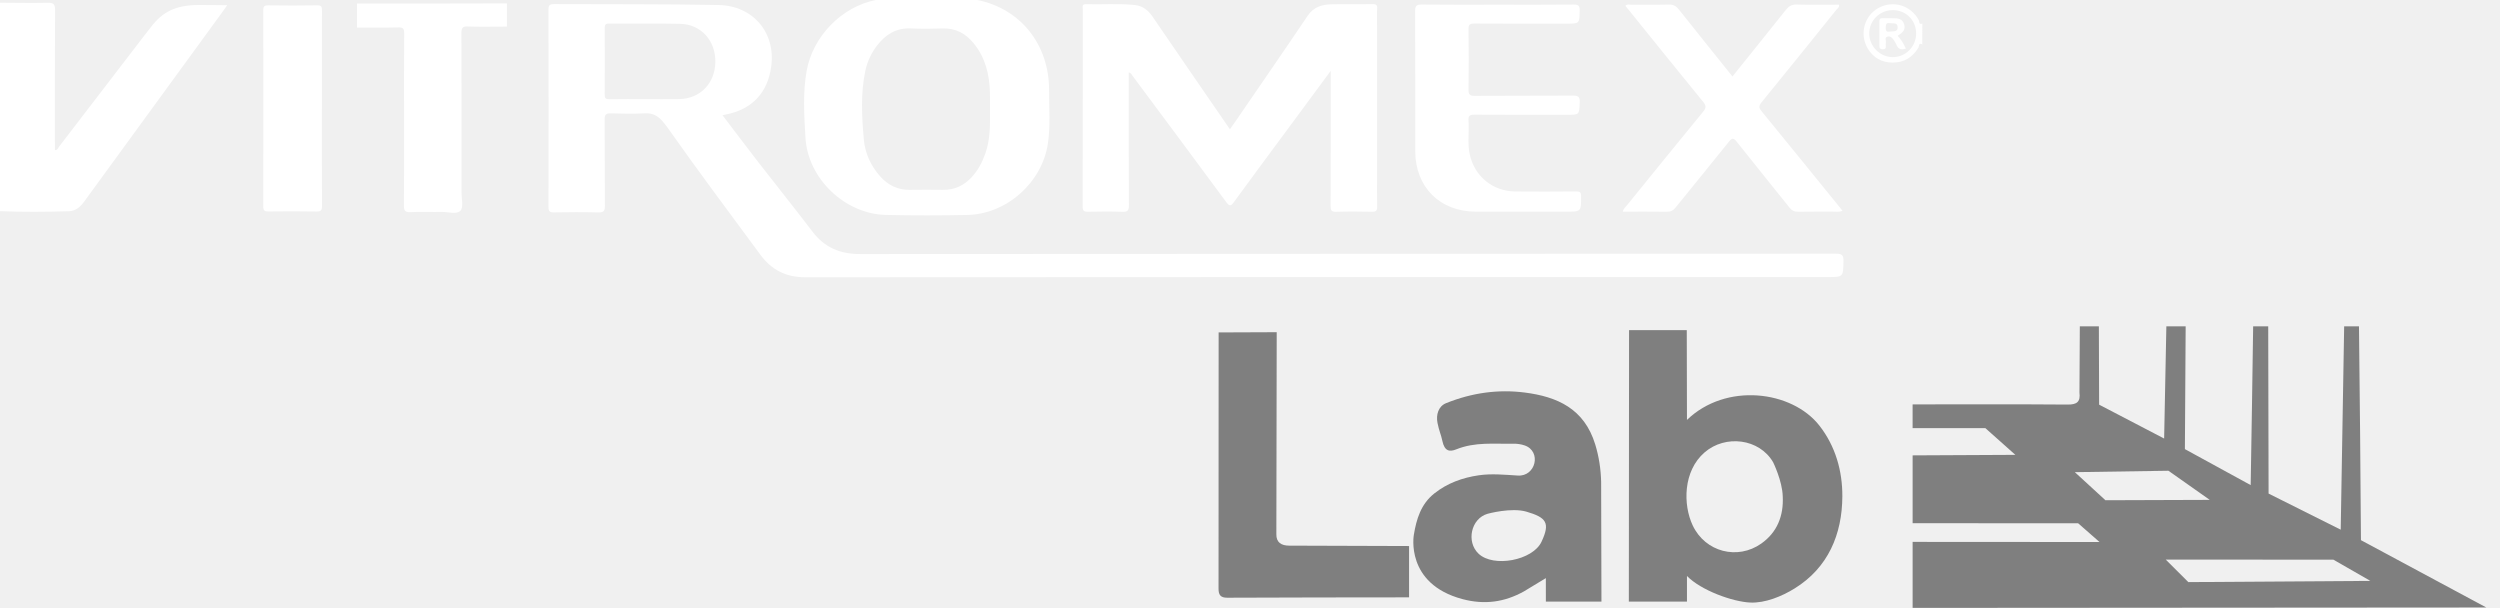
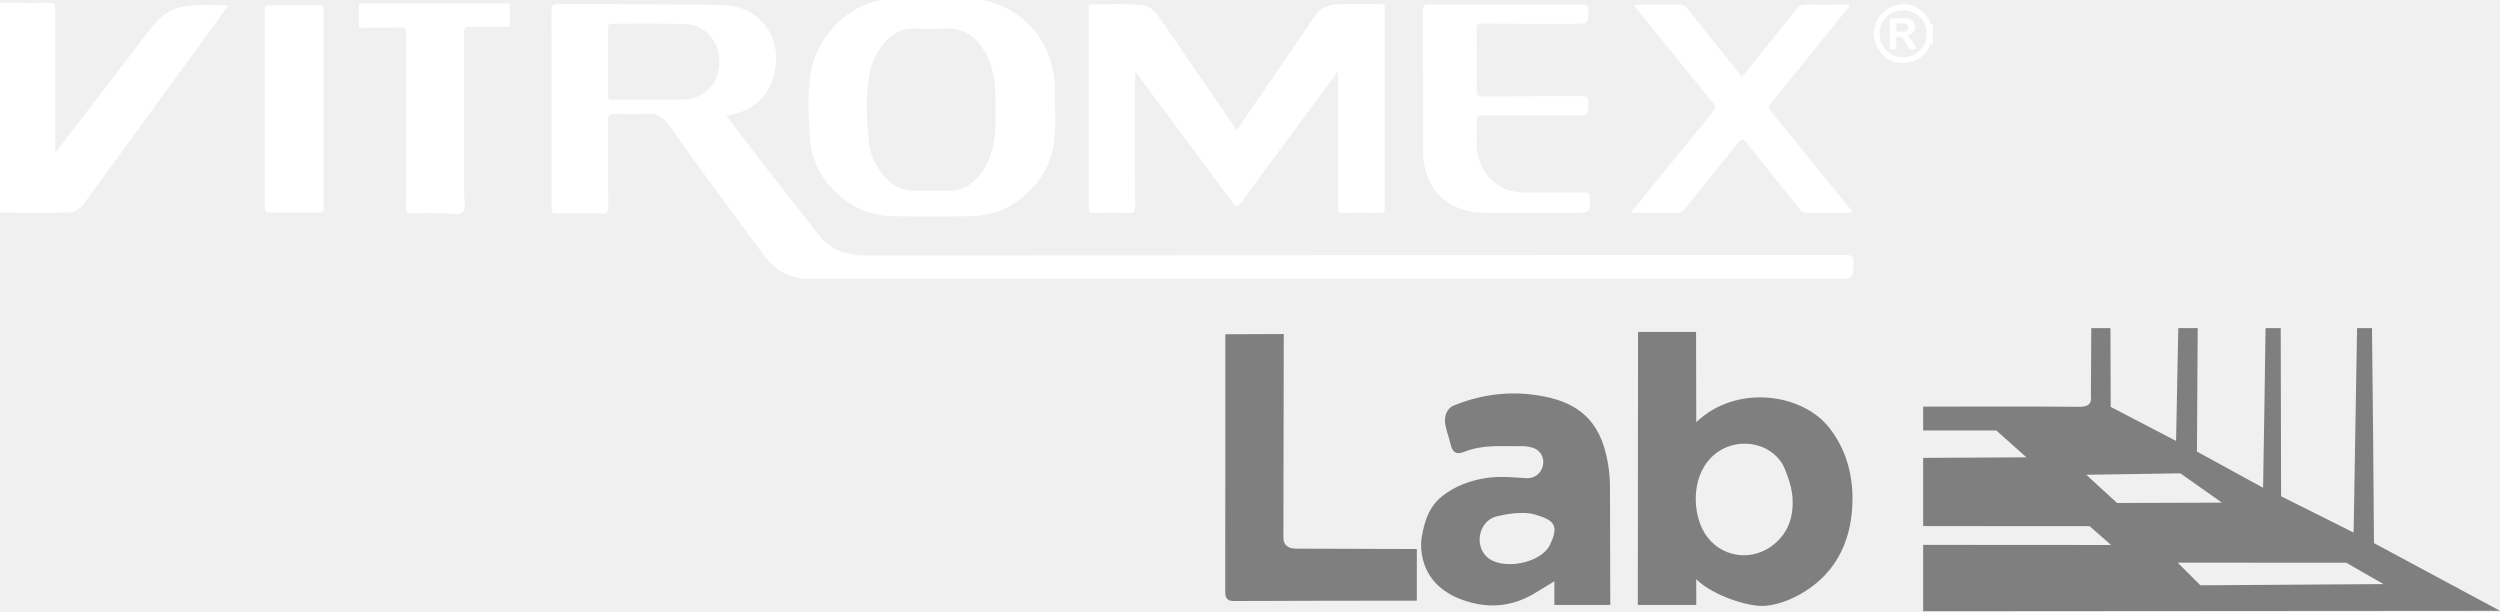
- <svg xmlns="http://www.w3.org/2000/svg" version="1.1" id="Capa_1" x="0px" y="0px" width="612px" height="148.816px" viewBox="0 0 612 148.816" enable-background="new 0 0 612 148.816" xml:space="preserve">
+ <svg xmlns="http://www.w3.org/2000/svg" version="1.1" id="Capa_1" x="0px" y="0px" width="365.186px" height="89.287px" viewBox="121.729 29.764 365.186 89.287" enable-background="new 121.729 29.764 365.186 89.287" xml:space="preserve">
  <g>
-     <path fill="#FFFFFF" d="M256.814,22.108c0.046-11-6.761-19.878-17.529-22.106h-24.889c-8.361,1.645-15.418,8.903-16.928,17.339   c-0.97,5.413-0.609,10.927-0.292,16.378c0.582,9.998,9.64,18.667,19.684,18.897c6.643,0.152,13.294,0.141,19.938,0.006   c9.626-0.194,18.301-7.949,19.724-17.46C257.172,30.826,256.796,26.458,256.814,22.108 M241.203,37.601   c-0.768,2.175-1.819,4.173-3.414,5.858c-1.88,1.991-4.156,3.049-6.931,3.015c-2.709-0.032-5.42-0.038-8.129,0.001   c-2.966,0.044-5.353-1.145-7.281-3.319c-2.283-2.579-3.682-5.63-3.982-9.021c-0.496-5.6-0.808-11.229,0.367-16.798   c0.487-2.307,1.493-4.419,2.945-6.284c2.067-2.656,4.655-4.243,8.181-4.092c2.6,0.112,5.208,0.095,7.809,0.005   c3.195-0.108,5.641,1.244,7.59,3.634c2.885,3.533,3.875,7.708,3.982,12.156c0.031,1.327,0.004,2.655,0.004,4.523   C242.38,30.402,242.45,34.067,241.203,37.601" />
-     <path fill="#FFFFFF" d="M0,0.667C3.878,0.684,7.757,0.76,11.633,0.681c1.391-0.027,1.857,0.256,1.848,1.773   c-0.074,11.422-0.04,22.845-0.04,34.296c0.66,0.046,0.767-0.523,1.022-0.856c6.959-9.053,13.905-18.115,20.854-27.178   c0.517-0.675,1.063-1.325,1.574-2.007c2.925-3.896,6.156-5.435,11.689-5.488c2.242-0.021,4.525,0.056,7.037,0.056   c-0.614,0.863-1.084,1.542-1.571,2.208C42.909,18.756,31.767,34.024,20.64,49.305c-0.952,1.308-2.097,2.354-3.749,2.402   C11.262,51.877,5.63,51.925,0,51.692V0.667z" />
-     <path fill="#FFFFFF" d="M470.578,10.872c-0.926-0.503-0.761,0.479-0.945,0.785c-1.436,2.377-3.513,3.661-6.272,3.667   c-2.694,0.006-4.812-1.182-6.182-3.524c-2.01-3.438-0.808-7.9,2.596-9.806c3.628-2.029,7.979-0.715,9.95,2.949   c0.156,0.287-0.034,1.207,0.854,0.826L470.578,10.872L470.578,10.872z M469.072,8.208c0.002-3.261-2.492-5.743-5.752-5.729   c-3.223,0.017-5.787,2.615-5.729,5.803c0.061,3.11,2.624,5.67,5.717,5.701C466.484,14.015,469.071,11.424,469.072,8.208" />
-     <path fill="#FFFFFF" d="M176.87,28.209c3.029,3.978,5.923,7.829,8.876,11.639c4.363,5.625,8.825,11.174,13.134,16.839   c2.978,3.913,6.761,5.509,11.693,5.504c79.642-0.071,159.285-0.046,238.926-0.088c1.535-0.001,1.817,0.479,1.787,1.865   c-0.085,3.855-0.026,3.856-3.919,3.856c-83.418,0-166.834-0.021-250.251,0.052c-4.786,0.004-8.289-1.866-11.002-5.551   c-7.558-10.266-15.22-20.452-22.55-30.883c-0.427-0.608-0.894-1.189-1.376-1.756c-1.12-1.312-2.424-2.054-4.287-1.947   c-2.756,0.153-5.529,0.098-8.291,0.013c-1.206-0.036-1.608,0.236-1.595,1.538c0.072,7.017-0.002,14.03,0.065,21.044   c0.013,1.311-0.297,1.706-1.645,1.668c-3.612-0.1-7.229-0.072-10.844-0.01c-1.057,0.021-1.324-0.296-1.322-1.334   c0.032-16.104,0.036-32.205-0.006-48.309c-0.003-1.2,0.434-1.354,1.469-1.348c13.398,0.071,26.796-0.031,40.192,0.229   c8.38,0.161,14.007,6.721,12.873,15.049c-0.881,6.473-4.713,10.511-11.166,11.767C177.446,28.083,177.261,28.126,176.87,28.209    M157.961,24.267c2.765,0,5.53,0.033,8.293-0.009c5.138-0.076,8.805-3.866,8.864-9.106c0.059-5.235-3.526-9.217-8.646-9.322   c-5.793-0.12-11.589-0.017-17.384-0.056c-0.872-0.007-1.058,0.302-1.054,1.104c0.029,5.421,0.036,10.842-0.006,16.263   c-0.006,0.913,0.26,1.168,1.161,1.15C152.112,24.236,155.037,24.271,157.961,24.267" />
-     <path fill="#FFFFFF" d="M301.079,31.641c0.495-0.693,0.834-1.158,1.16-1.633c5.972-8.711,11.979-17.396,17.882-26.154   c1.437-2.13,3.447-2.737,5.735-2.797c3.398-0.089,6.807,0.022,10.204-0.053c1.408-0.031,1.036,0.889,1.037,1.598   c0.016,13.394,0.012,26.785,0.012,40.178c0,2.604-0.049,5.209,0.021,7.812c0.026,1.004-0.305,1.265-1.271,1.244   c-2.925-0.058-5.853-0.083-8.771,0.01c-1.198,0.038-1.354-0.415-1.352-1.457c0.037-10.364,0.021-20.729,0.021-31.093v-1.949   c-3.622,4.903-6.977,9.452-10.336,13.998c-4.448,6.021-8.923,12.024-13.326,18.079c-0.761,1.046-1.094,1.159-1.921,0.037   c-7.591-10.302-15.238-20.562-22.876-30.83c-0.236-0.317-0.364-0.758-0.978-0.903v1.573c0,10.312-0.03,20.619,0.036,30.932   c0.008,1.365-0.367,1.667-1.666,1.616c-2.761-0.105-5.529-0.065-8.292-0.015c-0.962,0.021-1.37-0.13-1.367-1.26   c0.042-16.104,0.026-32.206,0.04-48.31c0-0.503-0.307-1.269,0.708-1.238c3.981,0.116,7.968-0.209,11.948,0.194   c2.031,0.207,3.352,1.291,4.468,2.927C288.417,13.269,294.69,22.352,301.079,31.641" />
-     <path fill="#FFFFFF" d="M424.106,18.719c4.433-5.516,8.771-10.885,13.064-16.291c0.714-0.898,1.427-1.354,2.647-1.315   c3.443,0.1,6.896,0.034,10.358,0.034c0.159,0.65-0.352,0.896-0.62,1.229c-6.095,7.575-12.181,15.157-18.338,22.683   c-0.747,0.915-0.64,1.375,0.043,2.207c6.398,7.808,12.748,15.651,19.111,23.487c0.195,0.239,0.377,0.488,0.665,0.86   c-0.852,0.34-1.635,0.188-2.387,0.193c-2.818,0.021-5.64-0.029-8.454,0.027c-0.944,0.021-1.546-0.281-2.139-1.022   c-4.266-5.363-8.604-10.671-12.854-16.047c-0.779-0.985-1.135-1.119-1.986-0.051c-4.306,5.399-8.714,10.72-13.041,16.104   c-0.596,0.741-1.197,1.029-2.139,1.018c-3.561-0.05-7.12-0.021-10.778-0.021c0.158-0.744,0.681-1.143,1.059-1.605   c6.188-7.634,12.38-15.271,18.611-22.868c0.727-0.882,0.817-1.413,0.035-2.369c-6.39-7.812-12.707-15.678-19.062-23.544   c0.479-0.509,1.037-0.264,1.518-0.268c3.03-0.027,6.062,0.039,9.092-0.042c1.141-0.029,1.818,0.372,2.514,1.25   C415.307,7.788,419.646,13.156,424.106,18.719" />
-     <path fill="#FFFFFF" d="M366.735,1.147c6.166,0,12.331,0.037,18.496-0.031c1.217-0.015,1.5,0.315,1.473,1.497   c-0.074,3.177-0.014,3.178-3.236,3.178c-7.494,0-14.985,0.027-22.479-0.026c-1.16-0.011-1.521,0.229-1.499,1.456   c0.08,4.888,0.068,9.775,0.005,14.663c-0.02,1.201,0.238,1.594,1.532,1.58c7.972-0.063,15.942-0.003,23.917-0.062   c1.32-0.011,1.846,0.189,1.772,1.688c-0.14,3.005-0.038,3.011-3.095,3.011c-7.547,0-15.095,0.024-22.645-0.027   c-1.152-0.009-1.575,0.213-1.484,1.452c0.202,2.746-0.3,5.533,0.296,8.259c1.183,5.407,5.646,9.04,11.167,9.089   c4.941,0.044,9.886,0.032,14.829-0.01c0.919-0.01,1.27,0.138,1.27,1.185c0.002,3.771,0.054,3.771-3.772,3.771   c-7.334,0-14.669,0.015-22.004-0.006c-8.807-0.023-14.817-6.031-14.824-14.796c-0.008-11.424,0.021-22.847-0.036-34.27   c-0.007-1.351,0.354-1.648,1.666-1.635C354.297,1.188,360.517,1.147,366.735,1.147" />
-     <path fill="#FFFFFF" d="M87.4,0.868v5.896c3.028-0.052,7.024,0.038,10.05-0.05c1.167-0.033,1.506,0.233,1.495,1.458   c-0.066,7.063-0.033,14.131-0.033,21.194c0,6.959,0.034,13.918-0.031,20.877c-0.011,1.273,0.221,1.76,1.616,1.688   c2.545-0.126,5.102,0,7.651-0.05c1.579-0.03,3.681,0.688,4.58-0.309c0.779-0.859,0.251-2.93,0.252-4.464   c0.008-13.018,0.023-26.029-0.025-39.045c-0.004-1.265,0.323-1.645,1.583-1.576c2.014,0.105,7.538,0.028,9.557,0.028V0.829   C113.732,0.886,97.763,0.859,87.4,0.868" />
-     <path fill="#FFFFFF" d="M78.802,26.489c0,7.967-0.024,15.934,0.027,23.897c0.007,1.109-0.265,1.412-1.387,1.393   c-3.877-0.075-7.757-0.059-11.635-0.012c-0.962,0.013-1.369-0.131-1.367-1.264c0.042-15.985,0.039-31.973,0.007-47.957   c-0.002-0.986,0.258-1.25,1.241-1.235c3.984,0.058,7.97,0.065,11.954-0.005c1.069-0.021,1.181,0.388,1.177,1.283   C78.789,10.557,78.802,18.524,78.802,26.489" />
-     <path fill="#FFFFFF" d="M466.552,11.888c-1.229,0.429-1.952,0.074-2.346-1.02c-0.124-0.342-0.354-0.649-0.55-0.963   c-0.389-0.618-0.922-1.18-1.67-0.919c-0.712,0.245-0.206,1.009-0.328,1.524c-0.061,0.253-0.022,0.528-0.008,0.794   c0.027,0.516-0.139,0.769-0.72,0.76c-0.598-0.007-0.858-0.188-0.854-0.818c0.022-2.017,0.021-4.03,0-6.047   c-0.006-0.553,0.202-0.756,0.741-0.741c0.848,0.022,1.695,0.019,2.547,0.006c1.222-0.019,2.381,0.084,2.782,1.531   c0.312,1.144-0.095,1.833-1.601,2.761C465.386,9.641,465.992,10.667,466.552,11.888 M462.433,7.742   c1.061-0.118,2.104,0.148,2.113-1.028c0.013-1.315-1.145-0.904-1.903-1.047c-0.896-0.166-0.983,0.317-1.021,1.069   C461.579,7.656,461.982,7.83,462.433,7.742" />
-     <path fill="#7F7F7F" d="M577.961,132.231c-0.084-16.709-0.306-35.627-0.484-52.338h-3.628c-0.273,16.33-0.552,32.654-0.842,49.77   l-17.659-8.834l-0.088-40.938h-3.688c-0.193,11.596-0.37,27.271-0.606,38.863l-16.104-8.809l0.188-30.057h-4.725   c-0.183,8.164-0.363,19.301-0.544,27.465l-15.915-8.291l-0.063-19.174h-4.663l-0.089,16.195c0.279,2.281-0.615,2.98-2.898,2.955   c-11.565-0.1-26.382-0.053-37.947-0.043v5.812c4.834-0.008,17.803-0.008,17.803-0.008l7.347,6.549l-25.146,0.127v16.604   l40.521,0.021l5.229,4.584l-45.75-0.029v16.158l140.432-0.102L577.961,132.231z M507.925,115.588l22.903-0.35l10.117,7.131   l-25.532,0.088L507.925,115.588z M530.175,136.987l41.041,0.02l9.051,5.195l-44.564,0.297L530.175,136.987z" />
-     <path fill="#7F7F7F" d="M445.395,104.199c-6.754-8.639-22.909-10.602-32.426-1.404l-0.048-21.979h-14.127   c-0.021,22.385-0.044,44.068-0.054,66.459h14.229v-6.279c3.435,3.537,11.236,6.338,15.547,6.51   c3.565,0.145,7.617-1.482,10.773-3.432c8.24-5.084,11.68-13.277,11.718-22.584C451.032,115.332,449.352,109.258,445.395,104.199    M431.156,133.069c-5.79,4.082-13.7,2.094-16.79-4.459c-2.375-5.039-2.379-13.295,2.927-17.873   c5.083-4.387,13.392-3.396,16.771,2.426c0,0,2.24,4.529,2.349,8.332C436.663,126.266,435.053,130.324,431.156,133.069" />
-     <path fill="#7F7F7F" d="M315.623,133.573c-1.98,0.006-3.225-0.801-3.171-2.83l0.087-49.422l-14.219,0.057   c-0.005,19.873,0.007,42.885-0.023,62.758c-0.003,1.566,0.565,2.189,2.137,2.186c14.296-0.025,30.212-0.117,44.506-0.09v-12.562   L315.623,133.573z" />
-     <path fill="#7F7F7F" d="M392.036,147.276l-0.077-29.338c-0.07-3.057-0.546-6.193-1.438-9.111   c-2.697-8.826-9.338-11.721-17.283-12.736c-6.462-0.82-12.852,0.037-19.225,2.598c-1.896,0.76-2.508,2.83-2.114,4.838   c0.364,1.887,0.89,2.934,1.188,4.389c0.539,2.596,1.793,2.732,3.396,2.088c4.661-1.871,9.21-1.285,13.836-1.385   c1.067-0.023,2.047,0.121,2.912,0.42c4.192,1.443,2.739,7.682-1.688,7.375c-0.031-0.002-0.062-0.002-0.094-0.006   c-3.126-0.191-6.306-0.508-9.41-0.062c-4.021,0.58-7.734,1.924-10.93,4.457c-3.269,2.598-4.37,6.283-5.001,10.127   c0,0-2.208,11.98,11.915,15.734c5.375,1.428,10.248,0.762,14.997-1.869c0.14-0.078,5.403-3.271,5.403-3.271l0.005,5.752   L392.036,147.276z M377.358,132.629c-2.146,4.559-11.762,6.373-15.409,2.914c-3.071-2.91-1.849-8.607,2.213-9.77   c0,0,5.796-1.6,9.509-0.518C378.573,126.69,379.538,128.002,377.358,132.629" />
+     <path fill="#FFFFFF" d="M275.817,43.028c0.027-6.6-4.057-11.927-10.518-13.264h-14.933c-5.017,0.987-9.251,5.342-10.157,10.403   c-0.582,3.248-0.365,6.557-0.175,9.827c0.35,5.999,5.784,11.2,11.811,11.339c3.986,0.091,7.977,0.084,11.963,0.003   c5.775-0.117,10.981-4.77,11.834-10.476C276.032,48.259,275.806,45.637,275.817,43.028 M266.45,52.324   c-0.461,1.305-1.091,2.503-2.048,3.514c-1.128,1.195-2.494,1.83-4.159,1.81c-1.625-0.02-3.252-0.023-4.877,0   c-1.779,0.026-3.212-0.688-4.368-1.992c-1.37-1.547-2.209-3.378-2.39-5.413c-0.297-3.36-0.484-6.737,0.22-10.079   c0.292-1.384,0.896-2.651,1.767-3.771c1.24-1.593,2.793-2.545,4.909-2.455c1.56,0.067,3.125,0.058,4.686,0.003   c1.917-0.064,3.384,0.747,4.554,2.181c1.731,2.119,2.325,4.625,2.389,7.293c0.019,0.796,0.002,1.593,0.002,2.714   C267.156,48.004,267.199,50.203,266.45,52.324" />
+     <path fill="#FFFFFF" d="M121.729,30.163c2.327,0.011,4.654,0.056,6.979,0.009c0.835-0.016,1.115,0.154,1.109,1.063   c-0.044,6.854-0.024,13.707-0.024,20.578c0.396,0.028,0.46-0.313,0.613-0.513c4.175-5.432,8.343-10.869,12.512-16.307   c0.311-0.405,0.638-0.794,0.945-1.204c1.755-2.337,3.693-3.261,7.013-3.292c1.345-0.013,2.715,0.033,4.222,0.033   c-0.369,0.518-0.65,0.925-0.943,1.325c-6.682,9.162-13.367,18.323-20.043,27.492c-0.571,0.784-1.258,1.412-2.249,1.44   c-3.377,0.102-6.757,0.131-10.135-0.009V30.163z" />
+     <path fill="#FFFFFF" d="M404.075,36.286c-0.556-0.302-0.456,0.288-0.567,0.471c-0.861,1.426-2.107,2.197-3.763,2.2   c-1.616,0.003-2.888-0.709-3.71-2.115c-1.205-2.062-0.484-4.739,1.559-5.883c2.177-1.217,4.787-0.429,5.969,1.77   c0.094,0.172-0.02,0.724,0.514,0.496L404.075,36.286L404.075,36.286z M403.172,34.688c0.001-1.957-1.496-3.446-3.451-3.437   c-1.934,0.01-3.473,1.568-3.438,3.481c0.037,1.866,1.574,3.402,3.43,3.421C401.619,38.172,403.172,36.617,403.172,34.688" />
+     <path fill="#FFFFFF" d="M227.851,46.688c1.817,2.387,3.554,4.697,5.326,6.984c2.618,3.375,5.294,6.704,7.88,10.103   c1.787,2.348,4.057,3.306,7.016,3.303c47.785-0.043,95.571-0.028,143.355-0.053c0.922-0.001,1.09,0.287,1.072,1.118   c-0.051,2.313-0.016,2.314-2.352,2.314c-50.051,0-100.1-0.013-150.15,0.031c-2.872,0.002-4.973-1.12-6.602-3.331   c-4.534-6.159-9.132-12.271-13.53-18.53c-0.256-0.365-0.536-0.713-0.826-1.053c-0.672-0.788-1.454-1.233-2.572-1.168   c-1.653,0.092-3.317,0.059-4.975,0.007c-0.724-0.021-0.964,0.142-0.957,0.923c0.043,4.211-0.001,8.418,0.039,12.626   c0.007,0.787-0.178,1.024-0.987,1.001c-2.167-0.06-4.337-0.043-6.506-0.006c-0.634,0.013-0.794-0.178-0.793-0.8   c0.019-9.662,0.021-19.323-0.004-28.985c-0.002-0.72,0.26-0.812,0.881-0.809c8.039,0.042,16.078-0.018,24.115,0.138   c5.028,0.097,8.404,4.032,7.724,9.029c-0.528,3.883-2.828,6.306-6.699,7.06C228.196,46.613,228.085,46.638,227.851,46.688    M216.505,44.323c1.659,0,3.318,0.019,4.976-0.006c3.083-0.045,5.283-2.319,5.318-5.463c0.035-3.141-2.116-5.53-5.188-5.593   c-3.476-0.072-6.954-0.01-10.431-0.034c-0.523-0.004-0.635,0.181-0.632,0.662c0.018,3.253,0.021,6.505-0.004,9.758   c-0.003,0.548,0.156,0.701,0.697,0.69C212.996,44.304,214.75,44.326,216.505,44.323" />
+     <path fill="#FFFFFF" d="M302.376,48.748c0.297-0.416,0.5-0.695,0.696-0.98c3.583-5.227,7.188-10.437,10.729-15.692   c0.862-1.278,2.068-1.642,3.441-1.678c2.039-0.054,4.084,0.013,6.122-0.032c0.845-0.018,0.622,0.534,0.622,0.959   c0.01,8.036,0.008,16.071,0.008,24.106c0,1.562-0.029,3.125,0.012,4.687c0.016,0.603-0.182,0.759-0.762,0.747   c-1.756-0.035-3.512-0.05-5.264,0.006c-0.719,0.022-0.812-0.249-0.811-0.874c0.022-6.219,0.013-12.438,0.013-18.656v-1.169   c-2.173,2.941-4.187,5.67-6.202,8.398c-2.668,3.613-5.353,7.215-7.995,10.848c-0.457,0.628-0.656,0.695-1.153,0.022   c-4.554-6.181-9.143-12.337-13.726-18.498c-0.141-0.189-0.218-0.455-0.586-0.541v0.943c0,6.188-0.018,12.371,0.021,18.56   c0.005,0.819-0.22,1-1,0.97c-1.657-0.063-3.317-0.04-4.975-0.01c-0.577,0.013-0.822-0.078-0.82-0.756   c0.025-9.662,0.016-19.323,0.024-28.985c0-0.303-0.184-0.762,0.425-0.743c2.389,0.07,4.781-0.125,7.169,0.117   c1.218,0.124,2.011,0.774,2.681,1.756C294.779,37.724,298.542,43.175,302.376,48.748" />
+     <path fill="#FFFFFF" d="M376.192,40.994c2.659-3.309,5.263-6.531,7.838-9.774c0.429-0.539,0.856-0.812,1.589-0.789   c2.064,0.06,4.137,0.021,6.215,0.021c0.095,0.39-0.211,0.537-0.373,0.737c-3.656,4.545-7.309,9.095-11.002,13.61   c-0.449,0.549-0.385,0.825,0.025,1.324c3.839,4.685,7.648,9.39,11.467,14.092c0.117,0.144,0.227,0.293,0.398,0.516   c-0.512,0.204-0.98,0.113-1.432,0.116c-1.691,0.012-3.385-0.018-5.072,0.016c-0.566,0.013-0.928-0.168-1.283-0.613   c-2.561-3.218-5.162-6.402-7.713-9.628c-0.467-0.591-0.681-0.672-1.191-0.031c-2.584,3.24-5.229,6.433-7.824,9.663   c-0.357,0.445-0.719,0.618-1.283,0.611c-2.138-0.03-4.273-0.013-6.468-0.013c0.095-0.446,0.409-0.686,0.636-0.963   c3.713-4.581,7.428-9.163,11.166-13.721c0.438-0.529,0.49-0.848,0.021-1.421c-3.834-4.688-7.625-9.407-11.438-14.127   c0.287-0.305,0.622-0.158,0.911-0.161c1.817-0.016,3.638,0.023,5.455-0.025c0.685-0.018,1.091,0.223,1.509,0.75   C370.912,34.436,373.516,37.656,376.192,40.994" />
+     <path fill="#FFFFFF" d="M341.77,30.451c3.699,0,7.398,0.022,11.098-0.019c0.73-0.009,0.9,0.189,0.884,0.898   c-0.044,1.906-0.009,1.907-1.942,1.907c-4.496,0-8.99,0.016-13.486-0.015c-0.696-0.007-0.913,0.137-0.9,0.874   c0.049,2.933,0.041,5.865,0.004,8.797c-0.013,0.721,0.143,0.957,0.919,0.948c4.783-0.038,9.565-0.001,14.351-0.037   c0.791-0.007,1.107,0.113,1.062,1.012c-0.084,1.803-0.023,1.807-1.857,1.807c-4.527,0-9.057,0.014-13.586-0.017   c-0.691-0.005-0.945,0.128-0.891,0.872c0.121,1.647-0.18,3.32,0.178,4.955c0.709,3.245,3.387,5.424,6.699,5.454   c2.965,0.026,5.932,0.019,8.898-0.006c0.551-0.006,0.762,0.083,0.762,0.71c0.001,2.263,0.033,2.263-2.264,2.263   c-4.4,0-8.801,0.009-13.201-0.004c-5.285-0.014-8.891-3.619-8.895-8.877c-0.006-6.855,0.012-13.708-0.022-20.562   c-0.004-0.811,0.212-0.989,0.999-0.981C334.307,30.476,338.039,30.451,341.77,30.451" />
+     <path fill="#FFFFFF" d="M174.168,30.284v3.538c1.817-0.032,4.214,0.022,6.03-0.03c0.7-0.02,0.903,0.14,0.896,0.875   c-0.04,4.238-0.02,8.479-0.02,12.717c0,4.175,0.02,8.351-0.019,12.526c-0.007,0.764,0.132,1.056,0.97,1.013   c1.527-0.075,3.061,0,4.59-0.03c0.947-0.018,2.208,0.413,2.748-0.185c0.467-0.516,0.15-1.758,0.151-2.678   c0.004-7.812,0.014-15.618-0.015-23.427c-0.002-0.759,0.194-0.987,0.95-0.946c1.208,0.063,4.523,0.017,5.734,0.017V30.26   C189.968,30.294,180.386,30.279,174.168,30.284" />
+     <path fill="#FFFFFF" d="M169.009,45.656c0,4.78-0.014,9.56,0.017,14.338c0.004,0.666-0.159,0.847-0.833,0.836   c-2.326-0.045-4.654-0.035-6.98-0.007c-0.577,0.007-0.822-0.079-0.82-0.759c0.025-9.591,0.023-19.184,0.004-28.774   c-0.001-0.591,0.155-0.75,0.745-0.741c2.391,0.035,4.782,0.039,7.172-0.003c0.642-0.013,0.709,0.233,0.706,0.77   C169.002,36.097,169.009,40.878,169.009,45.656" />
+     <path fill="#FFFFFF" d="M401.66,36.896c-0.738,0.257-1.172,0.044-1.408-0.612c-0.074-0.205-0.213-0.39-0.33-0.578   c-0.233-0.371-0.553-0.708-1.002-0.551c-0.427,0.147-0.123,0.605-0.197,0.914c-0.036,0.152-0.013,0.317-0.004,0.477   c0.016,0.31-0.084,0.461-0.433,0.456c-0.358-0.004-0.515-0.113-0.513-0.491c0.014-1.21,0.014-2.418,0-3.628   c-0.003-0.332,0.122-0.454,0.445-0.445c0.509,0.013,1.017,0.012,1.528,0.003c0.733-0.011,1.429,0.05,1.669,0.919   c0.188,0.687-0.057,1.1-0.961,1.656C400.96,35.548,401.324,36.163,401.66,36.896 M399.188,34.408   c0.637-0.071,1.264,0.089,1.269-0.617c0.007-0.789-0.687-0.542-1.142-0.628c-0.537-0.1-0.59,0.19-0.613,0.642   C398.676,34.357,398.918,34.461,399.188,34.408" />
+     <path fill="#7F7F7F" d="M468.505,109.101c-0.05-10.025-0.183-21.376-0.29-31.402h-2.178c-0.163,9.798-0.33,19.592-0.504,29.861   l-10.596-5.3l-0.053-24.562h-2.213c-0.116,6.957-0.223,16.362-0.363,23.317l-9.662-5.285l0.111-18.034h-2.834   c-0.11,4.897-0.219,11.581-0.326,16.479l-9.549-4.975l-0.039-11.505h-2.797l-0.055,9.717c0.168,1.368-0.367,1.788-1.738,1.772   c-6.939-0.06-15.828-0.031-22.768-0.025v3.487c2.9-0.005,10.682-0.005,10.682-0.005l4.408,3.93l-15.088,0.076v9.962l24.312,0.013   l3.138,2.751l-27.45-0.018v9.694l84.26-0.061L468.505,109.101z M426.483,99.115l13.741-0.209l6.07,4.278l-15.318,0.053   L426.483,99.115z M439.834,111.955l24.624,0.012l5.431,3.117l-26.738,0.179L439.834,111.955z" />
+     <path fill="#7F7F7F" d="M388.965,92.283c-4.053-5.184-13.744-6.361-19.455-0.844l-0.029-13.187h-8.476   c-0.013,13.431-0.026,26.44-0.032,39.876h8.537v-3.768c2.061,2.121,6.742,3.803,9.328,3.905c2.139,0.087,4.57-0.889,6.464-2.06   c4.944-3.05,7.008-7.966,7.03-13.55C392.348,98.963,391.34,95.318,388.965,92.283 M380.422,109.604   c-3.474,2.449-8.22,1.257-10.074-2.675c-1.424-3.023-1.427-7.978,1.756-10.725c3.051-2.632,8.035-2.037,10.063,1.456   c0,0,1.344,2.718,1.409,4.999C383.727,105.523,382.76,107.957,380.422,109.604" />
+     <path fill="#7F7F7F" d="M311.102,109.907c-1.188,0.003-1.934-0.48-1.902-1.698l0.053-29.653l-8.532,0.034   c-0.003,11.924,0.004,25.731-0.014,37.654c-0.002,0.94,0.339,1.314,1.282,1.312c8.578-0.016,18.127-0.07,26.705-0.055v-7.537   L311.102,109.907z" />
+     <path fill="#7F7F7F" d="M356.95,118.129l-0.046-17.603c-0.043-1.835-0.328-3.716-0.863-5.467   c-1.618-5.296-5.604-7.032-10.369-7.642c-3.877-0.492-7.712,0.021-11.535,1.559c-1.139,0.456-1.506,1.698-1.269,2.902   c0.218,1.133,0.534,1.761,0.712,2.634c0.324,1.558,1.076,1.64,2.039,1.253c2.795-1.123,5.525-0.771,8.301-0.831   c0.641-0.014,1.229,0.073,1.748,0.252c2.514,0.866,1.643,4.609-1.014,4.425c-0.02-0.001-0.037-0.001-0.057-0.004   c-1.875-0.114-3.783-0.305-5.646-0.036c-2.412,0.347-4.641,1.154-6.557,2.673c-1.963,1.56-2.623,3.771-3.001,6.077   c0,0-1.325,7.188,7.149,9.44c3.225,0.856,6.148,0.457,8.997-1.121c0.085-0.047,3.242-1.963,3.242-1.963l0.003,3.451H356.95z    M348.144,109.34c-1.288,2.736-7.058,3.824-9.245,1.749c-1.844-1.746-1.11-5.164,1.327-5.862c0,0,3.478-0.96,5.706-0.311   C348.873,105.777,349.451,106.564,348.144,109.34" />
  </g>
</svg>
